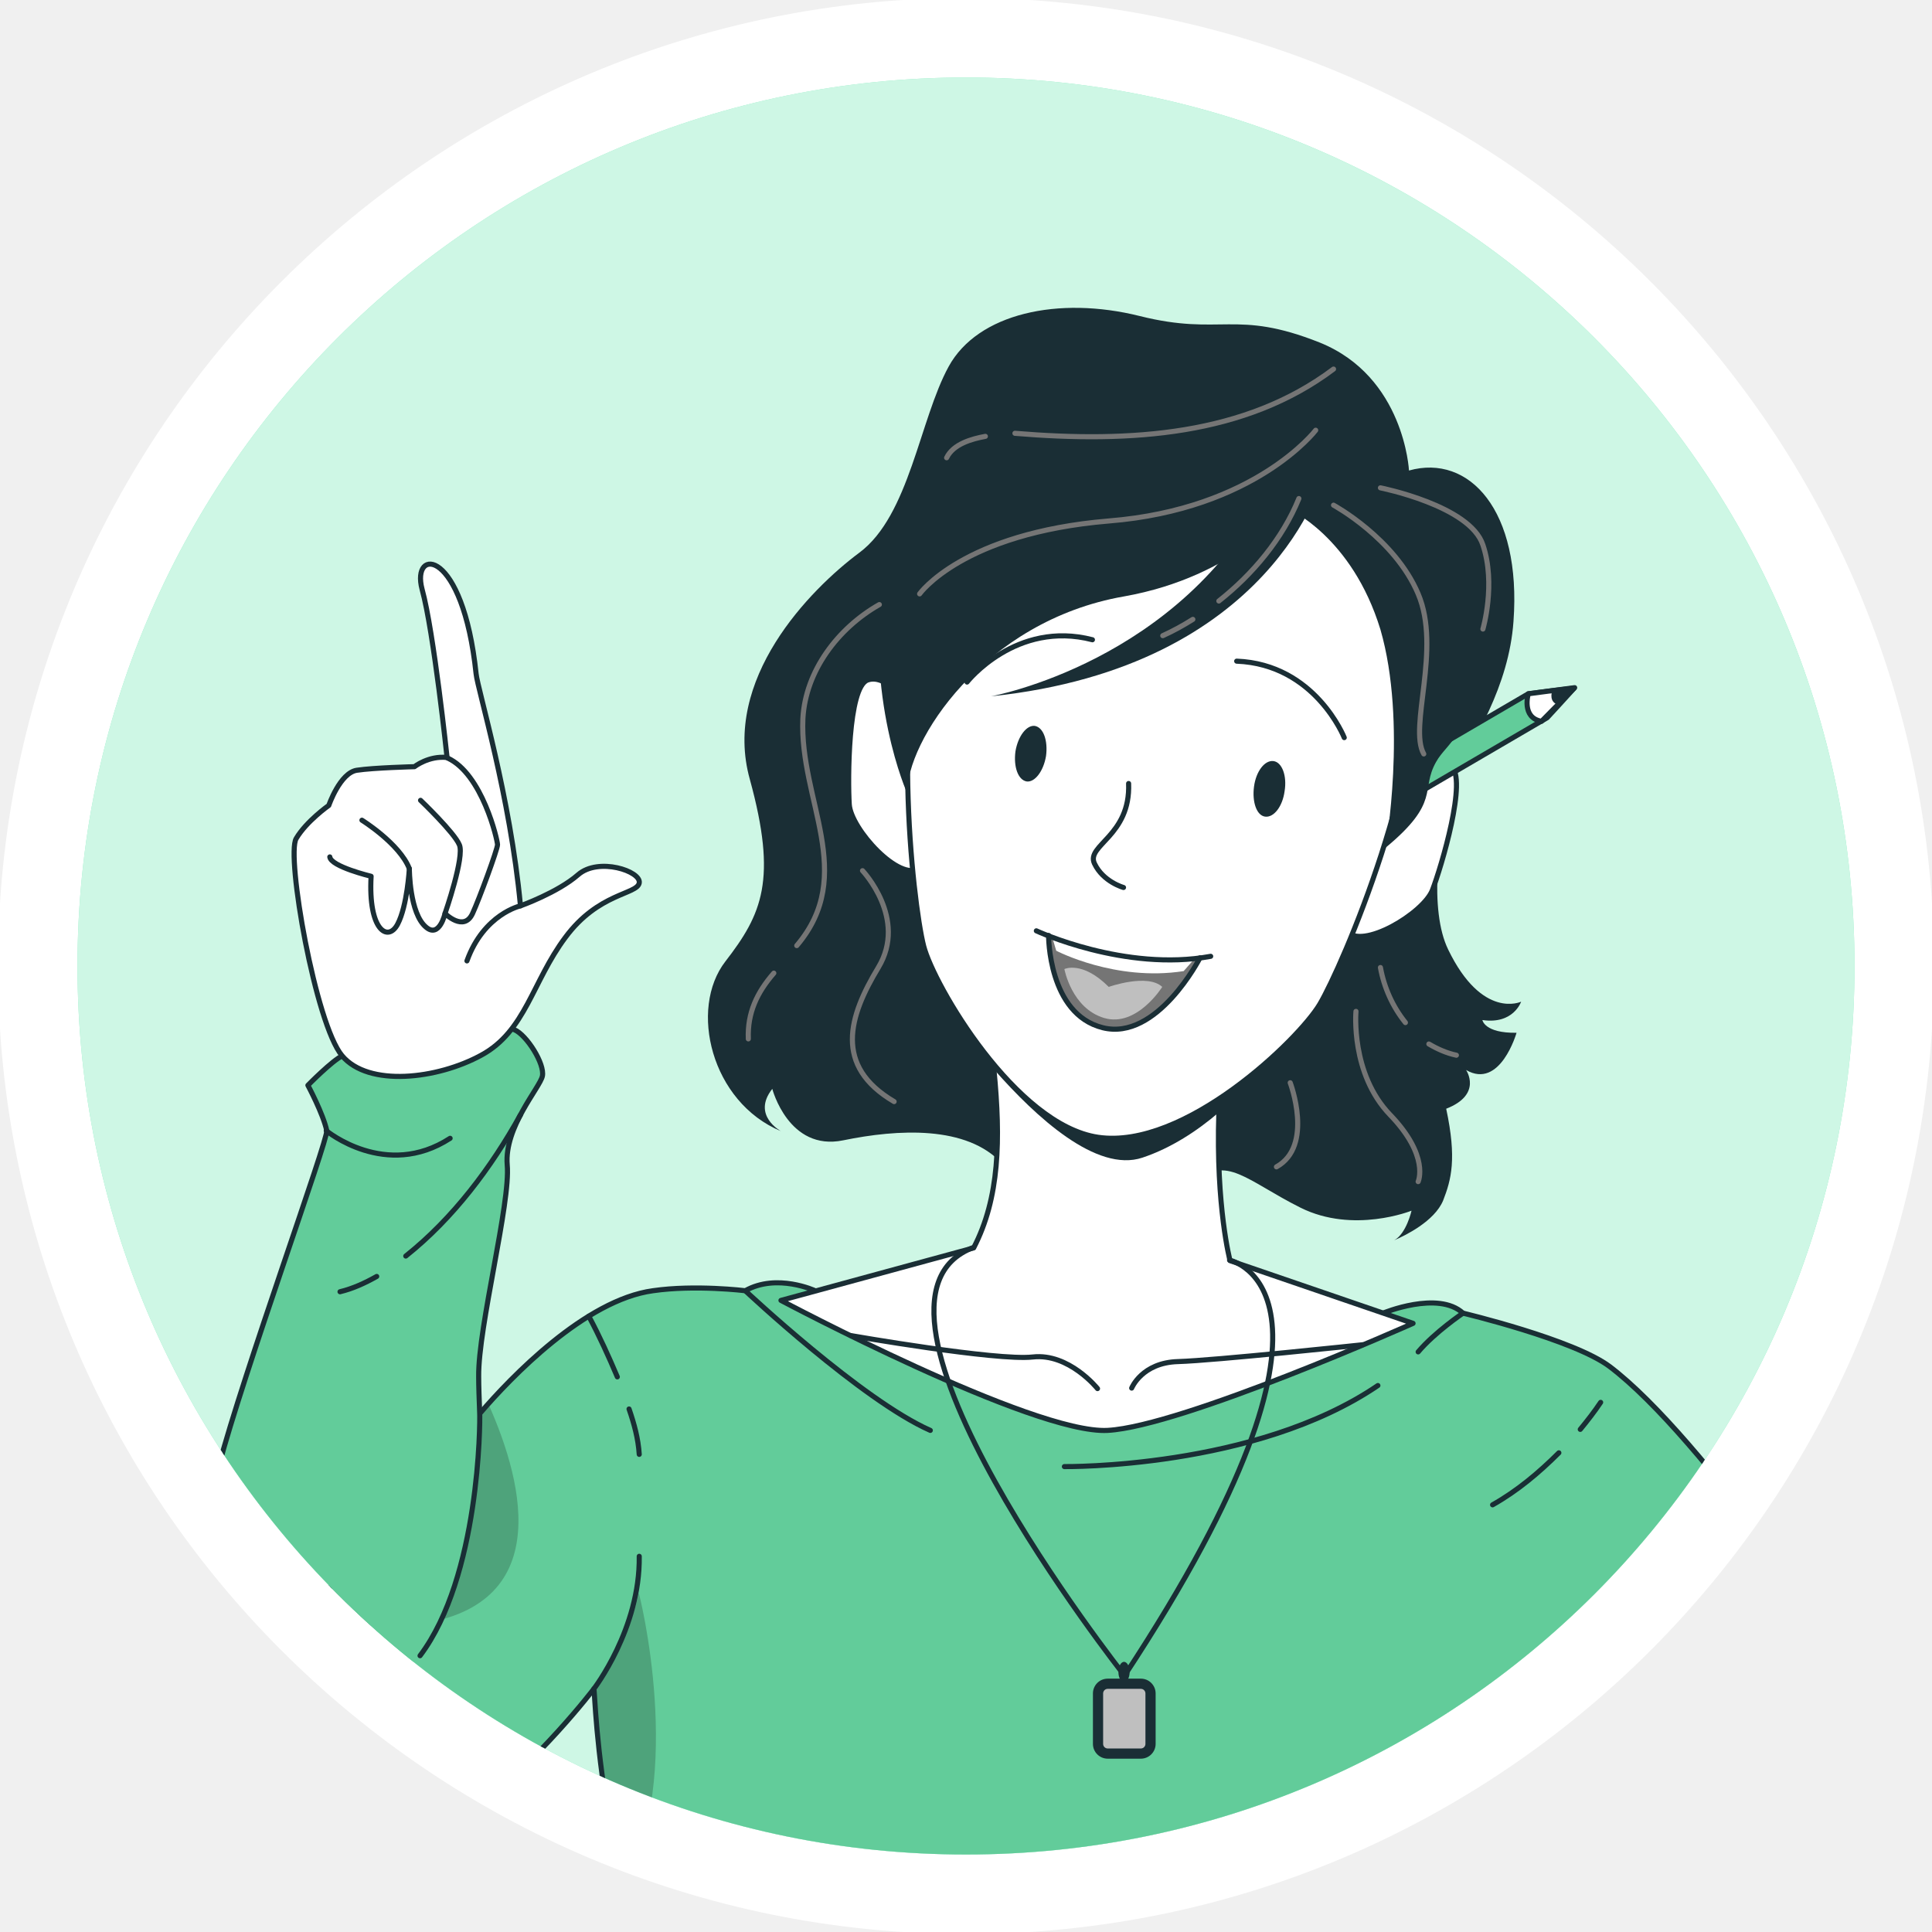
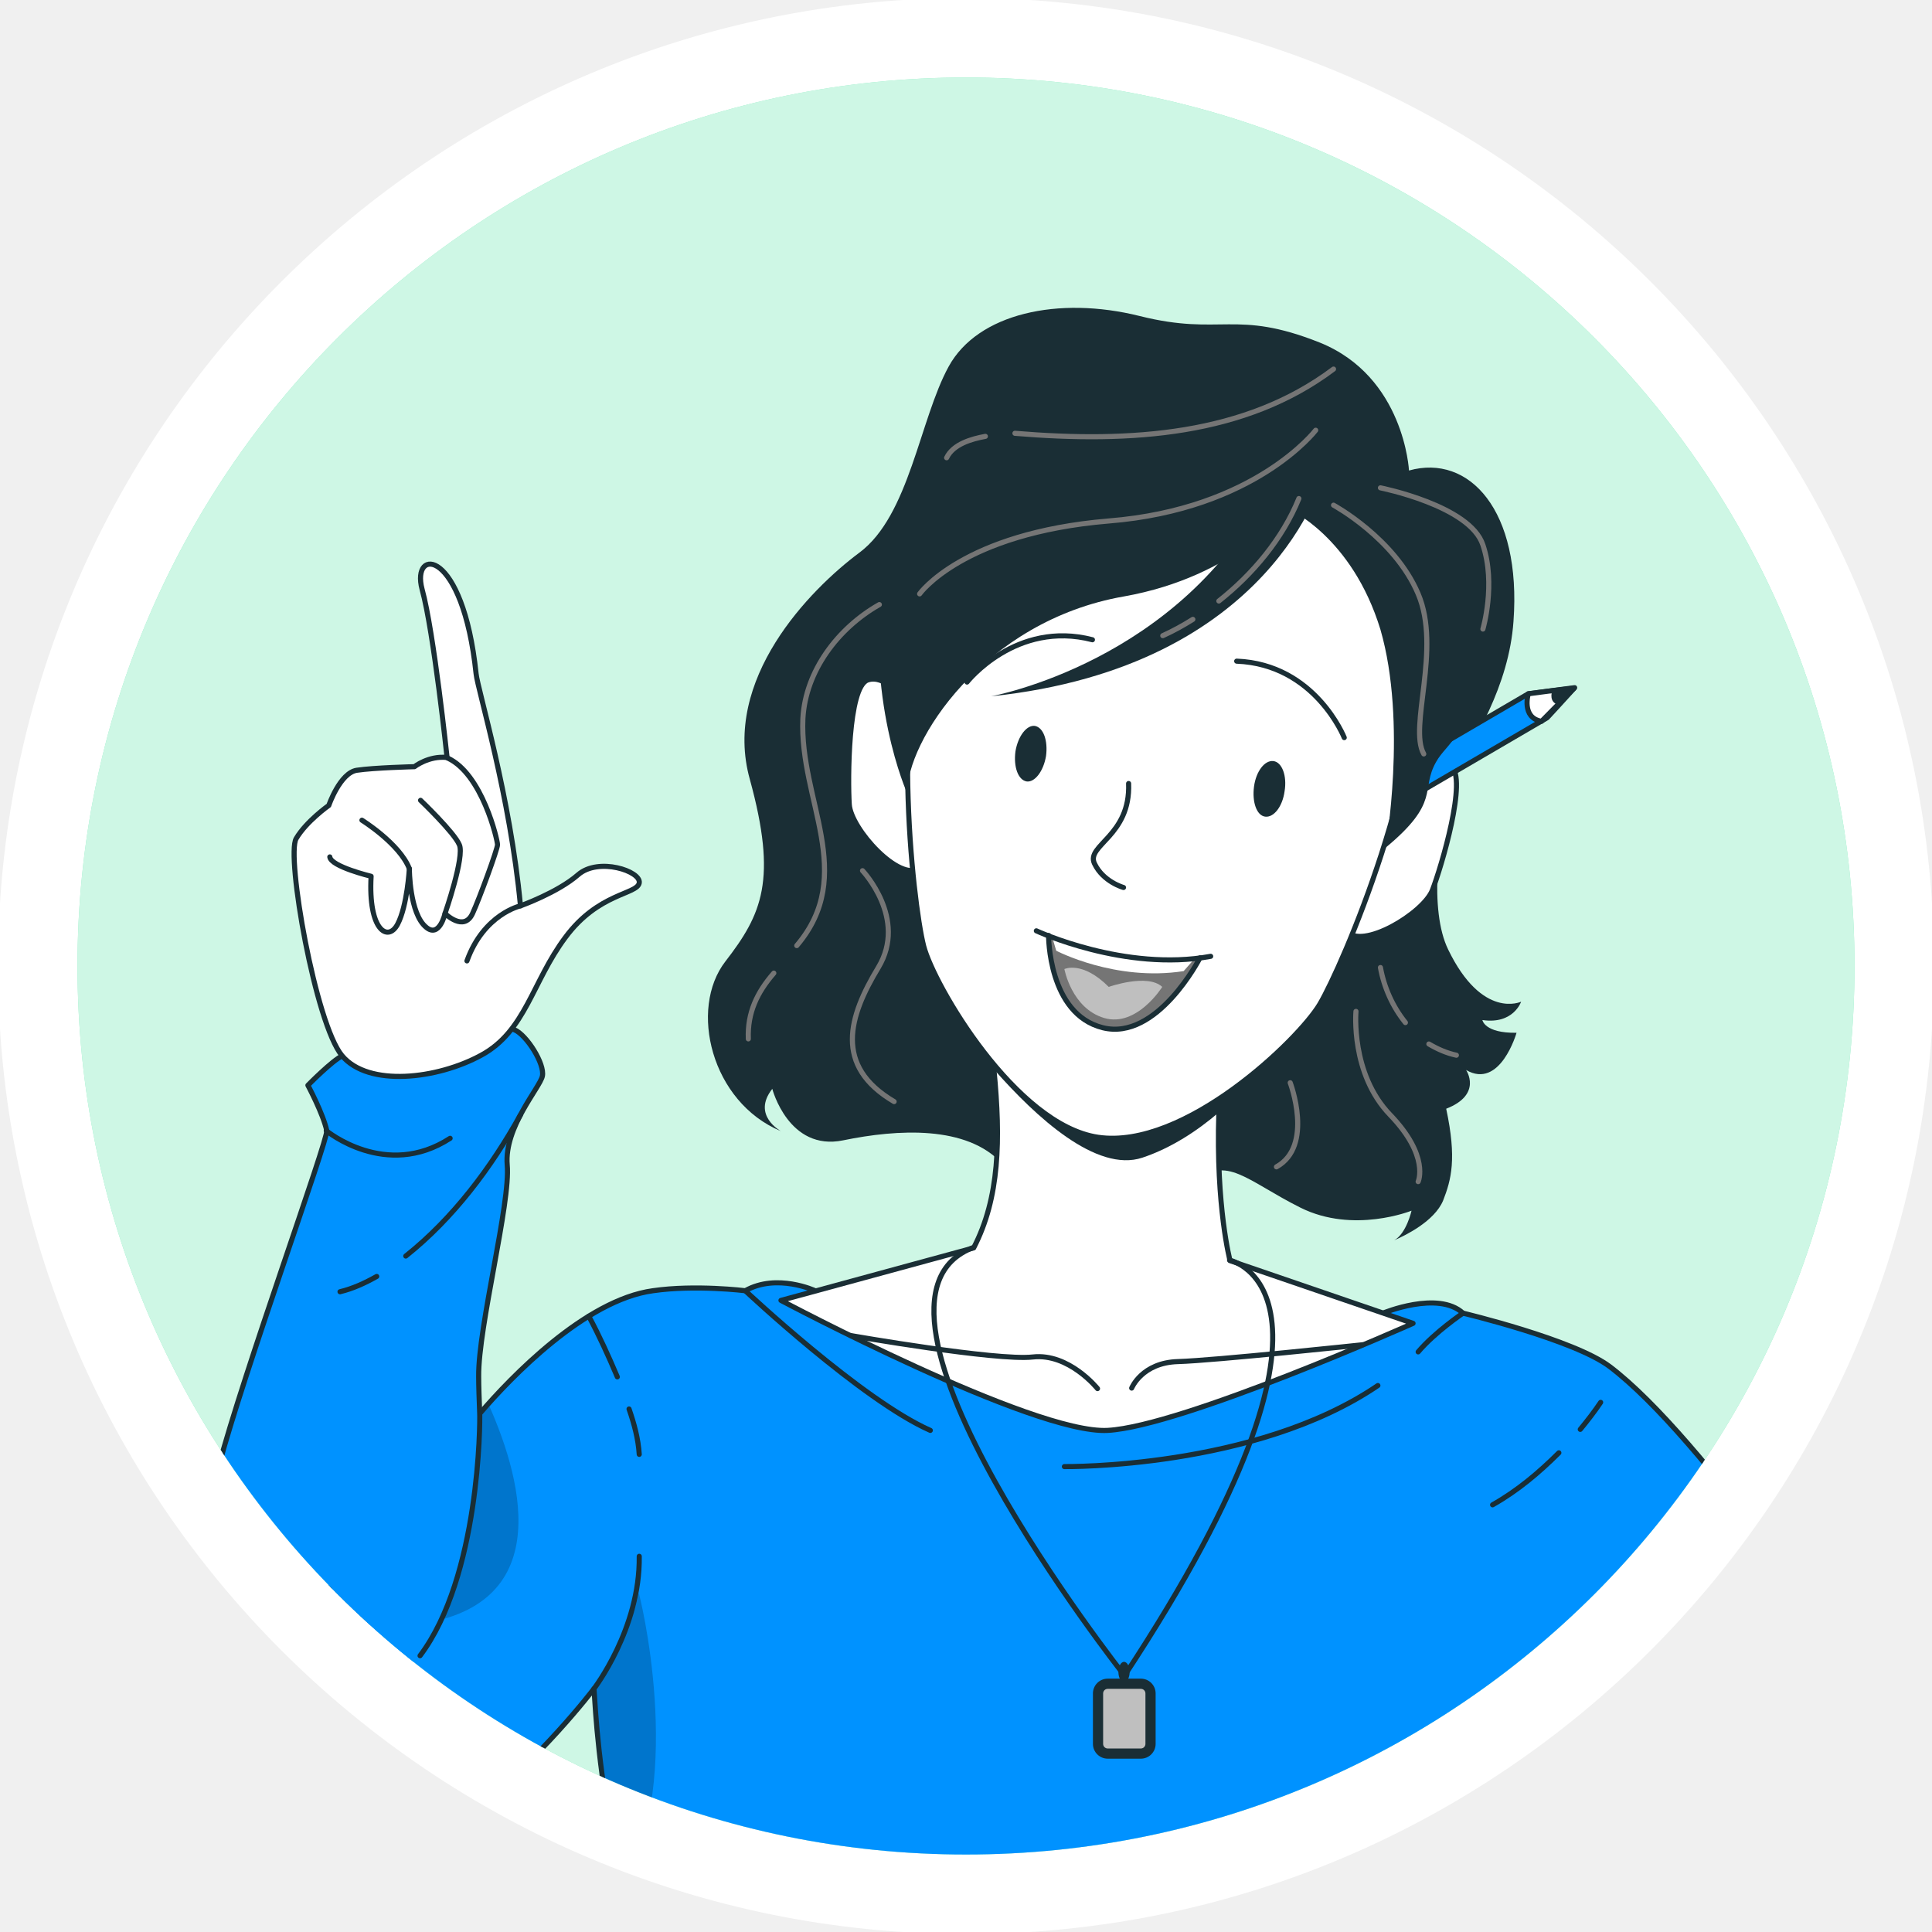
<svg xmlns="http://www.w3.org/2000/svg" xmlns:xlink="http://www.w3.org/1999/xlink" version="1.1" id="Layer_1" x="0" y="0" viewBox="0 0 379 379" style="enable-background:new 0 0 379 379" xml:space="preserve">
-   <style>.st0{fill:#fff}.st6{opacity:.2;enable-background:new}.st7{fill:none;stroke:#1a2e35;stroke-linecap:round;stroke-linejoin:round;stroke-miterlimit:10}.st8{fill:#1a2e35}.st11,.st9{fill:#fff;stroke:#1a2e35;stroke-linecap:round;stroke-linejoin:round;stroke-miterlimit:10}.st11{fill:#62cc9a}.st12{fill:#bfbfbf}.st13{fill:none;stroke:#757575;stroke-linecap:round;stroke-linejoin:round;stroke-miterlimit:10}</style>
+   <style>.st0{fill:#fff}.st6{opacity:.2;enable-background:new}.st7{fill:none;stroke:#1a2e35;stroke-linecap:round;stroke-linejoin:round;stroke-miterlimit:10}.st8{fill:#1a2e35}.st11,.st9{fill:#fff;stroke:#1a2e35;stroke-linecap:round;stroke-linejoin:round;stroke-miterlimit:10}.st11{fill:#0092ff}.st12{fill:#bfbfbf}.st13{fill:none;stroke:#757575;stroke-linecap:round;stroke-linejoin:round;stroke-miterlimit:10}</style>
  <circle class="st0" cx="189.5" cy="189.5" r="189.9" />
  <defs>
    <circle id="SVGID_1_" cx="189.5" cy="189.5" r="174.3" />
  </defs>
  <clipPath id="SVGID_2_">
    <use xlink:href="#SVGID_1_" style="overflow:visible" />
  </clipPath>
  <g style="clip-path:url(#SVGID_2_)">
    <path d="M487.1 10.5c-91-100.6-261.4-85.1-340.6-64C92.1-38.9 60.7 9.1 22.6 15-92.2 32.7-167.7 91.2-149.8 191-131.9 290.9-37 322.2 9.6 466.9c46.6 144.6 161.5 168.4 283.6 119.4 122-48.9 144-87 173-223.2 28.9-136.3 125.1-237.4 20.9-352.6z" style="fill:#5ae4a7" />
    <path d="M487.1 10.5c-91-100.6-261.4-85.1-340.6-64C92.1-38.9 60.7 9.1 22.6 15-92.2 32.7-167.7 91.2-149.8 191-131.9 290.9-37 322.2 9.6 466.9c46.6 144.6 161.5 168.4 283.6 119.4 122-48.9 144-87 173-223.2 28.9-136.3 125.1-237.4 20.9-352.6z" style="opacity:.7;fill:#fff;enable-background:new" />
  </g>
  <defs>
    <circle id="SVGID_3_" cx="189.5" cy="189.5" r="174.3" />
  </defs>
  <clipPath id="SVGID_4_">
    <use xlink:href="#SVGID_3_" style="overflow:visible" />
  </clipPath>
  <g style="clip-path:url(#SVGID_4_)">
-     <path d="M297.7 391.4c8.2-10.2 13.1-39.3 13.1-39.3 10.8 7.7 18.1 18.5 18.1 18.5s11.2-1.3 26.8-6.7c14.9-5.1 25.3-12.6 25.3-12.6-17.5-25.7-47-69.4-65.2-83.2-7-5.3-28.8-10.5-28.8-10.5-4.9-4.5-15.7 0-15.7 0-58.2 14.8-111.4-4.4-111.4-4.4s-7.5-3.5-13.7 0c0 0-9.8-1.2-18.1 0-13.3 1.8-27.9 17-33.9 24-1.8 2.1-51.1 59.2-51.1 59.2s-1.7 23.3 1.9 26.4c28.9 24.8 71.5-31.5 71.5-31.5.3.1.9 49 23.7 74.6 0 0 16.2 7.4 79 1.6 62.4-5.8 78.5-16.1 78.5-16.1z" style="fill:#62cc9a" />
+     <path d="M297.7 391.4c8.2-10.2 13.1-39.3 13.1-39.3 10.8 7.7 18.1 18.5 18.1 18.5s11.2-1.3 26.8-6.7c14.9-5.1 25.3-12.6 25.3-12.6-17.5-25.7-47-69.4-65.2-83.2-7-5.3-28.8-10.5-28.8-10.5-4.9-4.5-15.7 0-15.7 0-58.2 14.8-111.4-4.4-111.4-4.4s-7.5-3.5-13.7 0c0 0-9.8-1.2-18.1 0-13.3 1.8-27.9 17-33.9 24-1.8 2.1-51.1 59.2-51.1 59.2s-1.7 23.3 1.9 26.4c28.9 24.8 71.5-31.5 71.5-31.5.3.1.9 49 23.7 74.6 0 0 16.2 7.4 79 1.6 62.4-5.8 78.5-16.1 78.5-16.1z" style="fill:#0092ff" />
    <path class="st6" d="M79.6 318.9c-9.7.9-14.7-1.5-16.6-5.6 13.9-16.1 30.2-35 31.2-36.1.5-.6 1-1.2 1.6-1.8 7.2 16.1 13.2 40.9-16.2 43.5zM122.4 369.9c-5.5-20.1-5.8-38.6-6-38.6 0 0 7-9.2 8.9-18.8.1 0 9.2 36.2-2.9 57.4zM323.5 363.8c-3.1-3.6-7.5-8-12.8-11.8 0 0 .7-23 7.1-30 5.2-5.5 10.7 23.6 5.7 41.8z" />
    <path class="st7" d="M297.7 391.4c8.2-10.2 13.1-39.3 13.1-39.3 10.8 7.7 18.1 18.5 18.1 18.5" />
    <path class="st7" d="M381 351.3c-17.5-25.7-47-69.4-65.2-83.2-7-5.3-28.8-10.5-28.8-10.5-4.9-4.5-15.7 0-15.7 0-58.2 14.8-111.4-4.4-111.4-4.4s-7.5-3.5-13.7 0c0 0-9.8-1.2-18.1 0-13.3 1.8-27.9 17-33.9 24-1.8 2.1-51.1 59.2-51.1 59.2s-1.7 23.3 1.9 26.4c28.9 24.8 71.5-31.5 71.5-31.5.3.1.9 49 23.7 74.6" />
    <path class="st8" d="M273.5 243.5c-.5.2-.8.3-.8.3.3-.1.5-.2.8-.3zM290.8 200.1c6.1.9 7.6-3.6 7.6-3.6s-7.6 3.6-14.3-10.2c-3.8-7.8-1.9-22.3.4-33.2 4.7-7.8 11.5-18.5 12.4-31.2 1.6-21.8-8.7-32.9-20.5-29.6 0 0-.9-18.4-17.5-25.1-16.6-6.6-19.3-1.2-35.3-5.2s-31.8-.5-37.5 9.9-7.7 29.2-17.5 36.5-27 24.9-21.5 44.5c5.4 19.7 2.4 26.4-4.8 35.7s-2.8 27.6 10.9 33.3c0 0-5.8-3.1-1.7-8.3 0 0 3.2 12.3 13.9 10.1s24.3-3 31.2 4.6 32.3 9.7 38 3.8c5.7-5.8 10.1-.4 20.5 4.8s21.8.6 21.8.6-1 4.5-3.4 5.8c2.1-.9 7.9-3.7 9.6-7.8 1.6-4.1 2.7-8.2.6-18 7.2-2.8 3.9-7.6 3.9-7.6 6.7 3.9 9.9-7.3 9.9-7.3-6.3.1-6.7-2.5-6.7-2.5z" />
    <path class="st9" d="M277.2 259.6s-45.3 20.2-59.9 21c-14.6.8-64.1-25.5-64.1-25.5l37.8-10.3c5.1-9.8 5.3-21.3 4-34.8-.4-4.2-.9-8.1-1.4-11.7-1.3-8.6-2.7-14.5-2.7-14.5l53.4 2.2c-1.1 3.4-2 6.9-2.7 10.3-1.6 7.5-2.3 15-2.5 22-.6 18.5 2.2 29 2.2 29l35.9 12.3z" />
    <path class="st9" d="M166.9 262s28.6 5 35.7 4.2c7.1-.8 12.7 6.2 12.7 6.2M267.3 263.8s-29.1 3.1-36.2 3.3c-7.1.2-9.1 5.2-9.1 5.2" />
    <path class="st8" d="M241.5 196.3c-1.6 7.5-2.3 15-2.5 22-4.1 3.5-9.2 6.9-14.9 8.8-9 3-20.9-8-29-17.2-.4-4.2-.9-8.1-1.4-11.7l47.8-1.9z" />
    <path class="st9" d="M178.5 138.8s-4.4-6.8-8.3-5.4c-3.9 1.4-3.9 19.7-3.6 24.4.3 4.8 9.9 15.4 13.9 12.5M275.1 153s6.2-5.2 9.5-2.8c3.4 2.4-1.9 20-3.6 24.4-1.7 4.5-13.9 11.9-16.9 8" />
    <path class="st9" d="M215.4 223.1c-16.2-2.4-32.2-29.8-34.2-37.5-2.2-8.6-6.9-51 2.3-74.2 10.4-26.1 32.1-37.1 53.3-34s38.8 19.9 41.2 47.9c2.2 24.9-14.6 64.1-19.1 71.7-4.1 6.9-26.5 28.6-43.5 26.1z" />
    <path class="st8" d="M252 155.2c-.4 3-2.1 5.2-3.8 5s-2.6-2.9-2.2-5.9c.4-3 2.1-5.2 3.8-5s2.7 2.9 2.2 5.9zM199.2 147.4c-.4 3 .5 5.6 2.2 5.9 1.6.2 3.3-2 3.8-5 .4-3-.5-5.6-2.2-5.9-1.6-.2-3.3 2-3.8 5z" />
    <path d="M235.4 187.9s-8.4 16.4-19.1 13.7c-10.5-2.6-10.6-17.6-10.6-18.1l1.5.6c2.3.9 7.1 2.5 13.1 3.4 5 .7 10.2.7 13 .5 1.3 0 2.1-.1 2.1-.1z" style="fill:#757575" />
    <path class="st9" d="M221.4 153.7c.4 10.3-8.4 12.1-6.7 15.7 1.7 3.6 5.7 4.7 5.7 4.7" />
    <path class="st7" d="M205.7 183.5s-.1 15.4 10.6 18.1c10.7 2.7 19.1-13.7 19.1-13.7M189.7 133.8s9.6-12.2 24.6-8.3M263.7 144.7s-5.7-14.4-21.1-15" />
    <path class="st11" d="m308.8 135-3 3.3-2.3 2.5-26.7 15.6 1.1-7.5 21.9-12.8 4.7-.6z" />
    <path class="st9" d="M302.4 141.5c-4-.7-2.6-5.4-2.6-5.4l9.1-1.2-6.5 6.6z" />
    <path class="st8" d="m308.8 135-3 3.3c-2-.5-1.4-2.5-1.3-2.7l4.3-.6zM252.7 99.8s-10.2 13.3-32.2 17.2c-27.6 4.8-42.9 28.7-42.5 38.7 0 0-8.5-18.7-4.7-44 5.5-36.7 39.7-47.1 64.6-44.6 24.9 2.6 36.9 27.5 36.9 27.5s18.7 14.5 16 32.9c-2.6 17.5-6.9 18-9.1 22-3.1 5.5 1 7.8-9.9 16.8 0 0 4.3-24.5-1-42.8-5.6-18.3-18.1-23.7-18.1-23.7z" />
    <path class="st8" d="M259.5 93.6s-9.7 37.2-65.1 43c0 0 37.3-6.7 54.5-40.8l10.6-2.2z" />
    <path class="st12" d="M217.5 193.6s7.6-2.7 10.5 0c0 0-5 8-11.4 6.1s-7.8-9.6-7.8-9.6 3.5-1.7 8.7 3.5z" />
    <path class="st0" d="m234.4 188-2.2 2.5c-13.4 2.1-25-4-25-4l-.8-2.7c2.3.9 7.9 2.8 13.8 3.7 5.1.7 11.4.7 14.2.5z" />
    <path class="st7" d="M203.3 182.6s17.4 8.1 34.2 5" />
    <path class="st13" d="M258.1 84.4s-11.8 15.5-40.6 17.8c-28.7 2.4-37.1 14.3-37.1 14.3M193.3 85.6c-2.7.5-6.3 1.5-7.6 4.2M261.6 72.4c-17.3 13-39.7 14.5-62.5 12.6M151.8 190.9c-3.3 3.8-5.2 7.8-5 12.9M172.5 118.6c-8.1 4.6-14.5 13-15 22.4-.7 16 10.7 30.5-1.2 44.5M169.2 170.8s8.9 9.4 3.1 19c-5.8 9.6-8.8 19.3 3.1 26.3M234 121.5c-1.9 1.2-3.9 2.3-5.9 3.2M254.8 97.8c-3.2 7.9-9.1 14.9-15.7 20.1M261.6 99.1s12 6.5 16.6 17.4c4.6 10.8-1.9 26.1 1.1 31.4M280.3 204.8c1.7 1 3.5 1.8 5.4 2.2M270.8 189.8c.7 3.9 2.4 7.7 4.9 10.8M266 198.4s-1.1 12.2 6.7 20.3c7.8 8.1 5.5 13.1 5.5 13.1M253.1 212.4s4.7 12.4-2.7 16.5M270.8 95.7s17.6 3.5 20.1 11.2c2.6 7.7 0 16.5 0 16.5" />
    <path class="st11" d="M45 362.8c-14.9-8.3-12-38-2.1-75.1 4.8-18.2 21.5-64.2 21.2-65.9-.7-3.3-3.7-8.9-3.7-8.9s4.8-4.9 6.8-5.8c8.7-3.7 25.8-8.4 33.7-5.1 2.4 1 6 6.7 5.5 9.1-.5 2.3-7.5 10-6.9 17.4.7 7.4-5.7 31.8-5.6 41.5 0 2 .1 4.5.2 7.2.1 1.7 0 32.1-11.7 47.6" />
    <path class="st9" d="M93.4 132.2c.3 3 6.7 24 8.7 45.5 0 0 7.3-2.6 11.3-6.1s12.4-.7 12 1.6-8 1.9-14.5 10.7c-6.5 8.7-7.8 18.4-16.5 23.1-8.6 4.7-22.1 6.3-27.3.1s-11-39.2-9-42.6c2-3.4 6.4-6.5 6.4-6.5s2.2-6.4 5.5-6.9 11.3-.7 11.3-.7 2.8-2.2 6.4-1.8c0 0-2.6-24.7-4.9-33-2.2-8.3 8-8.2 10.6 16.6z" />
    <path class="st7" d="M87.8 148.7c6.8 3.1 9.8 16.1 9.8 17s-3.6 10.7-4.9 13.5c-1.7 3.7-5.4 0-5.4 0s-1.1 4.9-3.7 2.7c-3.3-2.7-3.3-11.5-3.3-11.5s-.4 7.3-2.3 10.9c-1.9 3.6-5.8 1.2-5.2-9.4 0 0-7.9-1.9-8.1-3.8" />
    <path class="st7" d="M80.3 170.4c-1.9-4.9-9.3-9.5-9.3-9.5M87.3 179.2s3.9-11.2 2.8-13.5c-1-2.4-7.6-8.7-7.6-8.7M102.1 177.7s-7.2 1.6-10.5 10.8M64 221.8s11.7 9.7 24.3 1.5M73.9 250.4c-2.3 1.3-4.7 2.4-7.2 3M102.1 218.7C96.4 229 88.9 239 79.6 246.4M146.2 253.2s22.9 21.5 36.3 27.4M123.4 276.4c1 2.9 1.8 5.8 2 8.9M115.5 258.2c2.1 3.9 3.9 7.9 5.6 11.9M208.8 287.7s37.4.5 61.5-15.9M287 257.6s-5.5 3.7-8.8 7.6M305.8 285c-3.9 3.9-8.2 7.5-13 10.2M314 275.1c-1.2 1.8-2.6 3.6-4 5.3M116.5 331.3s9.1-11.8 8.9-26M310.8 352.1s-2-23.8 14.7-41.2" />
    <path class="st7" d="M328.8 324c.8.8-14.3 13.9-17.8 19.8M164.3 382.8s54.8 21.8 83.2 21.3" />
    <path class="st12" d="M225.7 342.1c0 1.1-.9 1.9-1.9 1.9h-6.5c-1.1 0-1.9-.9-1.9-1.9v-9.9c0-1.1.9-1.9 1.9-1.9h6.5c1.1 0 1.9.9 1.9 1.9v9.9z" />
    <path class="st8" d="M223.8 345h-6.5c-1.6 0-2.9-1.3-2.9-2.9v-9.9c0-1.6 1.3-2.9 2.9-2.9h6.5c1.6 0 2.9 1.3 2.9 2.9v9.9c0 1.6-1.3 2.9-2.9 2.9zm-6.5-13.7c-.5 0-.9.4-.9.9v9.9c0 .5.4.9.9.9h6.5c.5 0 .9-.4.9-.9v-9.9c0-.5-.4-.9-.9-.9h-6.5z" />
    <path class="st7" d="M241.2 247.2s29.1 6-20.6 81.5c0 0-57.9-73.4-29.6-84" />
    <path class="st8" d="M221.6 328c0 1.1-.5 2-1.1 2s-1.1-.9-1.1-2 .5-2 1.1-2 1.1.9 1.1 2z" />
  </g>
</svg>
